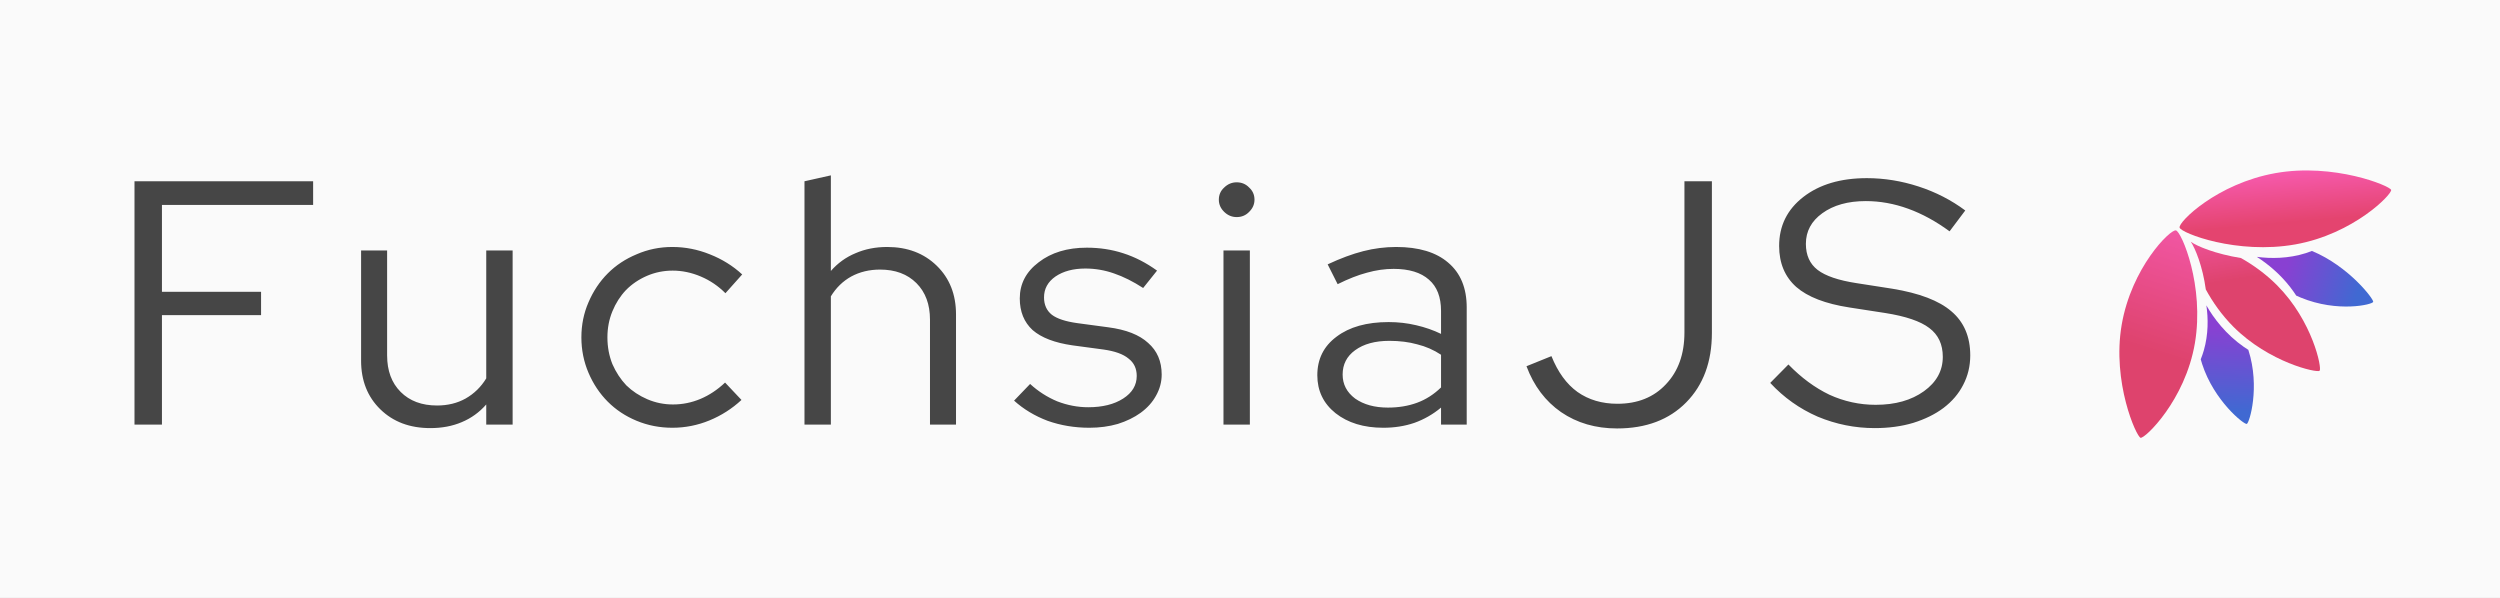
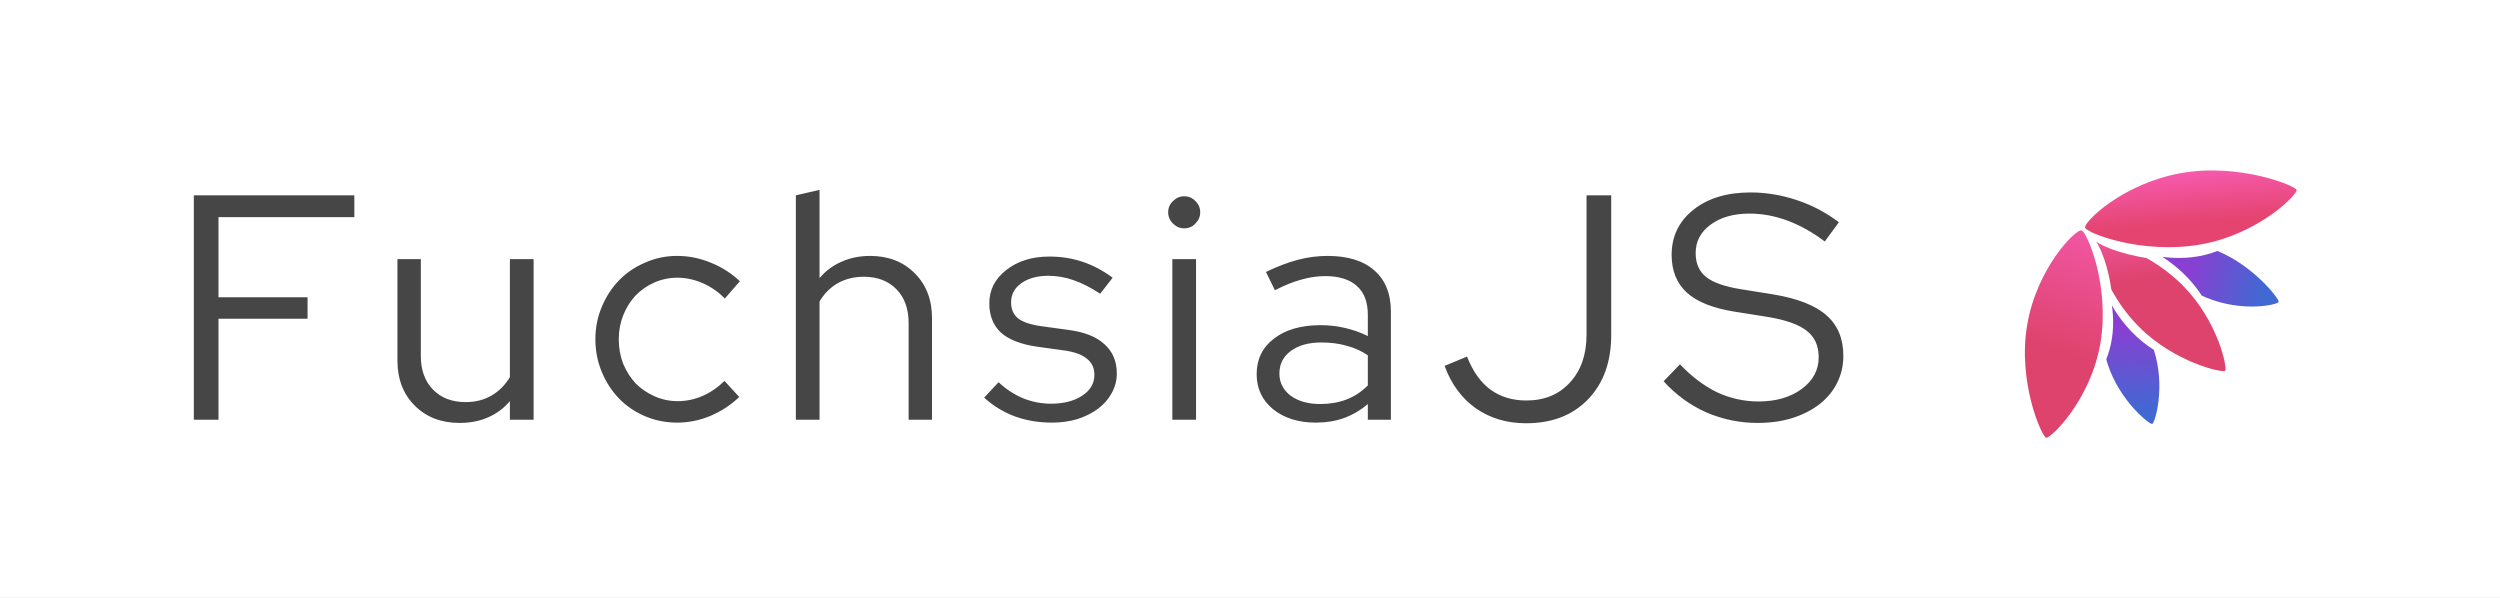
<svg xmlns="http://www.w3.org/2000/svg" width="632" height="151" fill="none">
-   <path fill="#FAFAFA" d="M0 0h632v151H0z" />
-   <path d="M34 107.345V45.826h45.159v5.976H40.94v21.971h25.058v5.889H40.94v27.683H34zM97.864 63.315v26.541c0 3.867 1.142 6.943 3.426 9.228 2.283 2.285 5.348 3.427 9.194 3.427 2.704 0 5.107-.585 7.211-1.757 2.163-1.23 3.905-2.93 5.227-5.098v-32.34h6.671v44.029h-6.671v-5.097c-1.742 1.992-3.815 3.486-6.219 4.482-2.344.996-4.988 1.494-7.932 1.494-5.168 0-9.374-1.582-12.62-4.746-3.244-3.164-4.867-7.265-4.867-12.304V63.315h6.58zM170.139 102.248c2.404 0 4.717-.469 6.94-1.406 2.224-.938 4.297-2.315 6.22-4.13l4.146 4.393a26.767 26.767 0 01-8.112 5.185 24.495 24.495 0 01-9.374 1.846c-3.185 0-6.19-.586-9.014-1.758-2.824-1.171-5.258-2.783-7.301-4.833-2.043-2.05-3.666-4.482-4.868-7.295-1.201-2.812-1.802-5.8-1.802-8.964 0-3.164.601-6.123 1.802-8.876 1.202-2.813 2.825-5.244 4.868-7.295 2.043-2.05 4.477-3.661 7.301-4.833 2.824-1.23 5.829-1.846 9.014-1.846 3.245 0 6.399.615 9.464 1.846 3.125 1.23 5.859 2.93 8.203 5.097l-4.237 4.746a19.355 19.355 0 00-6.219-4.219c-2.344-.996-4.718-1.494-7.121-1.494-2.284 0-4.447.44-6.49 1.319s-3.816 2.08-5.318 3.603c-1.442 1.523-2.584 3.31-3.425 5.36-.842 2.052-1.262 4.249-1.262 6.592 0 2.402.42 4.658 1.262 6.767.901 2.05 2.073 3.838 3.515 5.361 1.502 1.465 3.275 2.637 5.318 3.516a16.263 16.263 0 006.49 1.318zM203.372 107.345V45.826l6.67-1.494V68.5c1.743-1.992 3.816-3.486 6.22-4.482 2.403-1.054 5.077-1.582 8.022-1.582 5.108 0 9.284 1.582 12.529 4.746 3.245 3.164 4.867 7.265 4.867 12.304v27.859h-6.58V80.804c0-3.867-1.141-6.943-3.425-9.228-2.283-2.285-5.348-3.427-9.194-3.427-2.704 0-5.138.586-7.301 1.757-2.103 1.172-3.816 2.842-5.138 5.01v32.429h-6.67zM256.357 101.281l4.056-4.218a23.44 23.44 0 006.851 4.394c2.584.996 5.198 1.494 7.842 1.494 3.605 0 6.55-.733 8.833-2.197 2.284-1.465 3.425-3.37 3.425-5.713 0-1.875-.691-3.34-2.073-4.394-1.322-1.113-3.425-1.875-6.309-2.285l-7.842-1.054c-4.507-.645-7.872-1.934-10.096-3.867-2.163-1.993-3.245-4.658-3.245-7.998 0-3.691 1.593-6.738 4.778-9.14 3.185-2.46 7.241-3.691 12.168-3.691 3.245 0 6.31.469 9.194 1.406 2.945.938 5.799 2.402 8.563 4.394l-3.515 4.395c-2.524-1.64-4.988-2.871-7.391-3.692a21.684 21.684 0 00-7.211-1.23c-3.065 0-5.589.674-7.572 2.021-1.923 1.348-2.884 3.106-2.884 5.273 0 1.875.661 3.34 1.983 4.395 1.322.996 3.455 1.699 6.4 2.109l7.841 1.054c4.507.586 7.872 1.905 10.096 3.955 2.283 1.992 3.425 4.658 3.425 7.998 0 1.875-.481 3.662-1.442 5.361-.901 1.64-2.193 3.076-3.876 4.306-1.622 1.172-3.545 2.109-5.769 2.812-2.223.645-4.627.967-7.211.967-3.725 0-7.241-.586-10.546-1.758-3.245-1.23-6.069-2.929-8.473-5.097zM312.629 54.878c-1.202 0-2.253-.44-3.155-1.318-.901-.879-1.352-1.904-1.352-3.076 0-1.23.451-2.256 1.352-3.076.902-.879 1.953-1.318 3.155-1.318 1.262 0 2.313.44 3.155 1.318.901.82 1.352 1.846 1.352 3.076 0 1.172-.451 2.197-1.352 3.076-.842.879-1.893 1.318-3.155 1.318zm3.335 8.437v44.03h-6.67v-44.03h6.67zM349.693 108.136c-4.928 0-8.954-1.23-12.078-3.691-3.065-2.461-4.597-5.654-4.597-9.58 0-4.1 1.622-7.352 4.867-9.755 3.245-2.46 7.632-3.69 13.16-3.69 2.404 0 4.717.263 6.941.79 2.283.528 4.386 1.26 6.309 2.197v-5.8c0-3.515-1.021-6.152-3.064-7.91-2.044-1.816-5.018-2.724-8.924-2.724-2.223 0-4.477.322-6.76.967-2.224.586-4.687 1.552-7.392 2.9l-2.523-5.01c3.245-1.523 6.249-2.636 9.013-3.34a33.534 33.534 0 018.293-1.054c5.709 0 10.095 1.319 13.16 3.955 3.125 2.637 4.687 6.416 4.687 11.337v29.617h-6.49v-4.306a22.128 22.128 0 01-6.76 3.867c-2.404.82-5.018 1.23-7.842 1.23zM339.417 94.69c0 2.46 1.052 4.482 3.155 6.064 2.163 1.523 4.928 2.285 8.293 2.285 2.704 0 5.168-.41 7.391-1.231 2.223-.82 4.236-2.109 6.039-3.867v-8.26a19.08 19.08 0 00-6.039-2.637c-2.103-.586-4.447-.879-7.031-.879-3.605 0-6.49.79-8.653 2.373-2.103 1.523-3.155 3.574-3.155 6.152zM432.766 84.144c0 7.323-2.164 13.182-6.49 17.576-4.327 4.395-10.156 6.592-17.487 6.592-5.408 0-10.125-1.377-14.151-4.131-3.966-2.753-6.881-6.62-8.744-11.6l6.31-2.55c1.622 4.043 3.816 7.06 6.58 9.053 2.824 1.992 6.189 2.988 10.095 2.988 5.108 0 9.194-1.64 12.259-4.922 3.125-3.28 4.687-7.645 4.687-13.094v-38.23h6.941v38.318zM447.513 96.799l4.597-4.658c3.245 3.34 6.7 5.888 10.366 7.646a27.921 27.921 0 0011.718 2.549c4.927 0 8.983-1.143 12.168-3.428 3.185-2.285 4.777-5.185 4.777-8.7 0-3.164-1.141-5.596-3.425-7.295-2.223-1.699-5.919-2.959-11.087-3.779l-9.104-1.406c-6.069-.937-10.546-2.666-13.43-5.185-2.884-2.578-4.327-6.035-4.327-10.37 0-5.098 2.044-9.228 6.13-12.392 4.086-3.164 9.434-4.746 16.044-4.746 4.387 0 8.743.703 13.07 2.11 4.327 1.406 8.263 3.427 11.808 6.063l-3.966 5.273c-3.425-2.519-6.911-4.423-10.456-5.712-3.545-1.289-7.121-1.933-10.726-1.933-4.507 0-8.173 1.025-10.997 3.075-2.764 1.992-4.146 4.57-4.146 7.734 0 2.871.991 5.068 2.974 6.592 1.983 1.523 5.258 2.636 9.825 3.34l9.014 1.405c6.85 1.114 11.838 3.018 14.963 5.713 3.185 2.695 4.777 6.415 4.777 11.161 0 2.695-.601 5.185-1.803 7.47-1.142 2.227-2.794 4.16-4.957 5.801-2.104 1.582-4.657 2.841-7.662 3.779-2.944.878-6.189 1.318-9.735 1.318-4.987 0-9.795-.967-14.422-2.9-4.567-1.992-8.563-4.834-11.988-8.525z" fill="#464646" />
-   <path d="M550.079 58.243c1.424.356 7.254 14.05 4.787 28.527-2.468 14.478-12.656 24.169-13.724 23.902-1.067-.267-7.254-14.05-4.786-28.527 2.468-14.478 12.299-24.258 13.723-23.902z" fill="url(#paint0_linear)" />
-   <path d="M551.003 57.542c-.388-1.386 9.453-11.143 24.221-13.776 14.767-2.632 28.967 3.204 29.257 4.244.291 1.04-9.453 11.143-24.22 13.776-14.768 2.632-28.871-2.858-29.258-4.244z" fill="url(#paint1_linear)" />
-   <path fill-rule="evenodd" clip-rule="evenodd" d="M557.771 77.196c.482 3.266.518 7.31-.635 11.348a22.481 22.481 0 01-.791 2.291c.106.385.221.771.345 1.158 3.002 9.342 10.615 15.377 11.291 15.176.675-.2 3.42-9.312.418-18.654l-.023-.073a27.352 27.352 0 01-1.113-.732c-4.543-3.152-7.696-7.326-9.492-10.514z" fill="url(#paint2_linear)" />
-   <path fill-rule="evenodd" clip-rule="evenodd" d="M570.527 64.934c2.778 1.789 5.837 4.31 8.414 7.618a29.919 29.919 0 011.548 2.18c.376.174.758.34 1.145.5 9.347 3.858 18.155 1.762 18.315 1.08.161-.68-6.17-9.01-15.498-12.874-.498.2-1.011.386-1.537.554-4.373 1.397-8.876 1.408-12.387.942z" fill="url(#paint3_linear)" />
-   <path fill-rule="evenodd" clip-rule="evenodd" d="M553.82 61.093c1.146 1.694 3.019 6.268 3.804 12.073 1.685 3.105 3.969 6.414 6.961 9.422 8.989 9.04 21.175 11.745 21.814 11.142.639-.603-1.75-12.553-10.739-21.593-2.894-2.91-6.097-5.184-9.139-6.904-6.365-1.02-11.187-2.99-12.701-4.14z" fill="url(#paint4_linear)" />
+   <path fill="#fff" d="M0 0h632v151H0z" />
+   <path d="M49 106.109V49.378h40.578v5.51H55.236V75.15h22.517v5.43H55.236v25.529H49zM106.385 65.505v24.476c0 3.566 1.026 6.402 3.078 8.51 2.052 2.107 4.806 3.16 8.261 3.16 2.43 0 4.59-.54 6.48-1.621 1.944-1.134 3.51-2.701 4.697-4.7V65.505h5.994v40.604h-5.994v-4.701c-1.565 1.837-3.428 3.215-5.588 4.133-2.106.919-4.482 1.378-7.127 1.378-4.644 0-8.424-1.459-11.339-4.376-2.916-2.918-4.374-6.7-4.374-11.347v-25.69h5.912zM171.328 101.408c2.16 0 4.239-.432 6.236-1.297 1.998-.864 3.861-2.134 5.589-3.809l3.726 4.052a23.999 23.999 0 01-7.29 4.782 21.522 21.522 0 01-8.423 1.702c-2.862 0-5.562-.54-8.099-1.621-2.538-1.081-4.725-2.566-6.561-4.457-1.836-1.891-3.294-4.134-4.373-6.727-1.08-2.593-1.62-5.349-1.62-8.267 0-2.917.54-5.646 1.62-8.185 1.079-2.593 2.537-4.836 4.373-6.727 1.836-1.89 4.023-3.376 6.561-4.457 2.537-1.135 5.237-1.702 8.099-1.702 2.916 0 5.75.567 8.504 1.702 2.808 1.135 5.265 2.701 7.371 4.7l-3.807 4.377a17.372 17.372 0 00-5.589-3.89c-2.105-.919-4.238-1.378-6.398-1.378-2.052 0-3.996.405-5.832 1.216a14.903 14.903 0 00-4.778 3.323c-1.296 1.404-2.322 3.052-3.078 4.943-.756 1.891-1.134 3.917-1.134 6.078 0 2.216.378 4.296 1.134 6.24.81 1.892 1.863 3.54 3.159 4.945 1.35 1.35 2.943 2.43 4.778 3.241a14.274 14.274 0 005.832 1.216zM201.19 106.109V49.378L207.183 48v22.287c1.566-1.837 3.429-3.215 5.589-4.133 2.159-.973 4.562-1.459 7.208-1.459 4.59 0 8.342 1.459 11.258 4.376 2.916 2.918 4.374 6.7 4.374 11.347v25.691h-5.913V81.633c0-3.566-1.026-6.402-3.078-8.51-2.051-2.107-4.805-3.16-8.261-3.16-2.43 0-4.616.54-6.56 1.62-1.89 1.081-3.429 2.621-4.617 4.62v29.906h-5.993zM248.8 100.516l3.644-3.89a21 21 0 006.156 4.053c2.322.918 4.67 1.377 7.046 1.377 3.24 0 5.886-.675 7.937-2.026 2.052-1.35 3.078-3.106 3.078-5.268 0-1.729-.621-3.08-1.863-4.052-1.188-1.026-3.077-1.729-5.669-2.107l-7.047-.972c-4.049-.595-7.073-1.784-9.071-3.566-1.944-1.837-2.916-4.296-2.916-7.375 0-3.404 1.431-6.214 4.293-8.429 2.862-2.27 6.507-3.404 10.934-3.404 2.916 0 5.67.432 8.261 1.297 2.646.864 5.211 2.215 7.695 4.052l-3.159 4.052c-2.268-1.513-4.482-2.647-6.641-3.404a19.033 19.033 0 00-6.48-1.134c-2.754 0-5.021.621-6.803 1.864-1.728 1.242-2.592 2.863-2.592 4.862 0 1.73.594 3.08 1.782 4.053 1.188.918 3.105 1.567 5.75 1.945l7.047.972c4.049.54 7.073 1.756 9.071 3.647 2.052 1.837 3.078 4.296 3.078 7.375 0 1.73-.432 3.377-1.296 4.944-.81 1.513-1.971 2.836-3.483 3.971-1.458 1.081-3.186 1.945-5.183 2.593-1.998.595-4.158.892-6.48.892-3.348 0-6.506-.54-9.476-1.621-2.916-1.135-5.454-2.701-7.613-4.701zM299.363 57.725c-1.08 0-2.025-.405-2.835-1.215s-1.215-1.756-1.215-2.837c0-1.135.405-2.08 1.215-2.837.81-.81 1.755-1.215 2.835-1.215 1.134 0 2.078.405 2.834 1.215.81.757 1.215 1.703 1.215 2.837 0 1.08-.405 2.026-1.215 2.837-.756.81-1.7 1.215-2.834 1.215zm2.996 7.78v40.604h-5.993V65.506h5.993zM332.667 106.838c-4.428 0-8.046-1.135-10.853-3.404-2.754-2.269-4.131-5.214-4.131-8.834 0-3.782 1.458-6.78 4.373-8.996 2.916-2.269 6.858-3.403 11.825-3.403 2.16 0 4.239.243 6.237.729 2.052.486 3.942 1.162 5.669 2.026v-5.349c0-3.242-.917-5.673-2.753-7.294-1.836-1.675-4.509-2.512-8.019-2.512-1.997 0-4.022.297-6.074.891-1.998.54-4.212 1.432-6.642 2.675l-2.267-4.62c2.915-1.404 5.615-2.431 8.099-3.08a29.397 29.397 0 017.451-.972c5.13 0 9.072 1.216 11.825 3.647 2.808 2.431 4.212 5.916 4.212 10.455v27.312h-5.832v-3.972a19.735 19.735 0 01-6.074 3.566c-2.16.757-4.509 1.135-7.046 1.135zm-9.234-12.4c0 2.27.945 4.133 2.835 5.592 1.944 1.405 4.428 2.107 7.451 2.107 2.43 0 4.644-.378 6.642-1.134 1.998-.757 3.807-1.945 5.426-3.566v-7.618a16.906 16.906 0 00-5.426-2.432c-1.89-.54-3.996-.81-6.318-.81-3.239 0-5.831.73-7.775 2.188-1.89 1.405-2.835 3.296-2.835 5.673zM407.312 84.713c0 6.754-1.944 12.157-5.832 16.209-3.887 4.052-9.125 6.078-15.712 6.078-4.86 0-9.099-1.27-12.716-3.809-3.564-2.539-6.183-6.105-7.857-10.698l5.67-2.35c1.458 3.728 3.429 6.51 5.912 8.347 2.538 1.837 5.562 2.756 9.072 2.756 4.589 0 8.261-1.513 11.015-4.539 2.807-3.025 4.211-7.05 4.211-12.075V49.378h6.237v35.335zM420.563 96.383l4.131-4.295c2.915 3.08 6.02 5.43 9.314 7.05a24.54 24.54 0 0010.529 2.351c4.427 0 8.072-1.054 10.934-3.16 2.862-2.108 4.293-4.782 4.293-8.024 0-2.918-1.026-5.16-3.078-6.727-1.998-1.567-5.319-2.728-9.962-3.485l-8.181-1.296c-5.453-.865-9.476-2.459-12.068-4.782-2.591-2.377-3.887-5.565-3.887-9.563 0-4.7 1.836-8.51 5.507-11.427 3.672-2.918 8.478-4.377 14.417-4.377 3.942 0 7.856.649 11.744 1.945 3.888 1.297 7.424 3.161 10.61 5.592l-3.564 4.863c-3.077-2.323-6.209-4.08-9.395-5.268-3.186-1.188-6.398-1.783-9.638-1.783-4.05 0-7.343.946-9.881 2.837-2.484 1.837-3.726 4.214-3.726 7.132 0 2.647.891 4.673 2.673 6.078 1.782 1.405 4.725 2.431 8.828 3.08l8.1 1.296c6.155 1.027 10.637 2.783 13.444 5.268 2.862 2.486 4.293 5.916 4.293 10.293 0 2.485-.54 4.781-1.62 6.889-1.026 2.053-2.511 3.836-4.454 5.348-1.89 1.459-4.185 2.621-6.885 3.485-2.646.811-5.561 1.216-8.747 1.216-4.482 0-8.801-.892-12.959-2.674-4.104-1.837-7.694-4.458-10.772-7.862z" fill="#464646" />
+   <path d="M526.191 58.243c1.424.356 7.255 14.05 4.787 28.527-2.468 14.478-12.655 24.169-13.723 23.902-1.068-.267-7.254-14.05-4.787-28.527 2.468-14.478 12.3-24.258 13.723-23.902z" fill="url(#paint0_linear)" />
+   <path d="M527.115 57.542c-.387-1.386 9.453-11.143 24.221-13.776 14.768-2.632 28.967 3.204 29.258 4.244.29 1.04-9.453 11.143-24.221 13.776-14.768 2.632-28.87-2.858-29.258-4.244z" fill="url(#paint1_linear)" />
+   <path fill-rule="evenodd" clip-rule="evenodd" d="M533.883 77.196c.482 3.266.518 7.31-.635 11.348a22.724 22.724 0 01-.79 2.291c.106.385.22.771.345 1.158 3.002 9.342 10.614 15.377 11.29 15.176.675-.2 3.421-9.312.418-18.654l-.023-.073a27.322 27.322 0 01-1.112-.732c-4.544-3.152-7.697-7.326-9.493-10.514z" fill="url(#paint2_linear)" />
+   <path fill-rule="evenodd" clip-rule="evenodd" d="M546.64 64.934c2.777 1.789 5.836 4.31 8.414 7.618a30.211 30.211 0 011.547 2.18c.377.174.758.34 1.145.5 9.347 3.858 18.155 1.762 18.316 1.08.16-.68-6.17-9.01-15.498-12.874-.499.2-1.011.386-1.538.554-4.372 1.397-8.876 1.408-12.386.942z" fill="url(#paint3_linear)" />
+   <path fill-rule="evenodd" clip-rule="evenodd" d="M529.932 61.093c1.146 1.694 3.019 6.268 3.805 12.073 1.684 3.105 3.969 6.414 6.96 9.422 8.989 9.04 21.175 11.745 21.814 11.142.639-.603-1.749-12.553-10.738-21.593-2.894-2.91-6.098-5.184-9.14-6.904-6.365-1.02-11.186-2.99-12.701-4.14z" fill="url(#paint4_linear)" />
  <defs>
-     <linearGradient id="paint0_linear" x1="549.549" y1="90.632" x2="565.573" y2="39.357" gradientUnits="userSpaceOnUse">
+     <linearGradient id="paint0_linear" x1="525.662" y1="90.632" x2="541.686" y2="39.357" gradientUnits="userSpaceOnUse">
      <stop stop-color="#DE436D" />
      <stop offset="1" stop-color="#FF64CA" />
    </linearGradient>
-     <linearGradient id="paint1_linear" x1="572.047" y1="56.84" x2="570.411" y2="37.929" gradientUnits="userSpaceOnUse">
+     <linearGradient id="paint1_linear" x1="548.159" y1="56.84" x2="546.524" y2="37.929" gradientUnits="userSpaceOnUse">
      <stop stop-color="#E4446F" />
      <stop offset="1" stop-color="#FF64CA" />
    </linearGradient>
-     <linearGradient id="paint2_linear" x1="559.336" y1="82.702" x2="559.887" y2="104.304" gradientUnits="userSpaceOnUse">
+     <linearGradient id="paint2_linear" x1="535.448" y1="82.702" x2="536" y2="104.304" gradientUnits="userSpaceOnUse">
      <stop stop-color="#8940D2" />
      <stop offset="1" stop-color="#4069D2" />
    </linearGradient>
-     <linearGradient id="paint3_linear" x1="577.787" y1="67.859" x2="596.096" y2="73.854" gradientUnits="userSpaceOnUse">
+     <linearGradient id="paint3_linear" x1="553.9" y1="67.859" x2="572.209" y2="73.854" gradientUnits="userSpaceOnUse">
      <stop stop-color="#8940D2" />
      <stop offset="1" stop-color="#4069D2" />
    </linearGradient>
-     <linearGradient id="paint4_linear" x1="567.174" y1="70.369" x2="563.149" y2="45.236" gradientUnits="userSpaceOnUse">
+     <linearGradient id="paint4_linear" x1="543.286" y1="70.369" x2="539.262" y2="45.236" gradientUnits="userSpaceOnUse">
      <stop stop-color="#DE436D" />
      <stop offset="1" stop-color="#FF64CA" />
    </linearGradient>
  </defs>
</svg>
